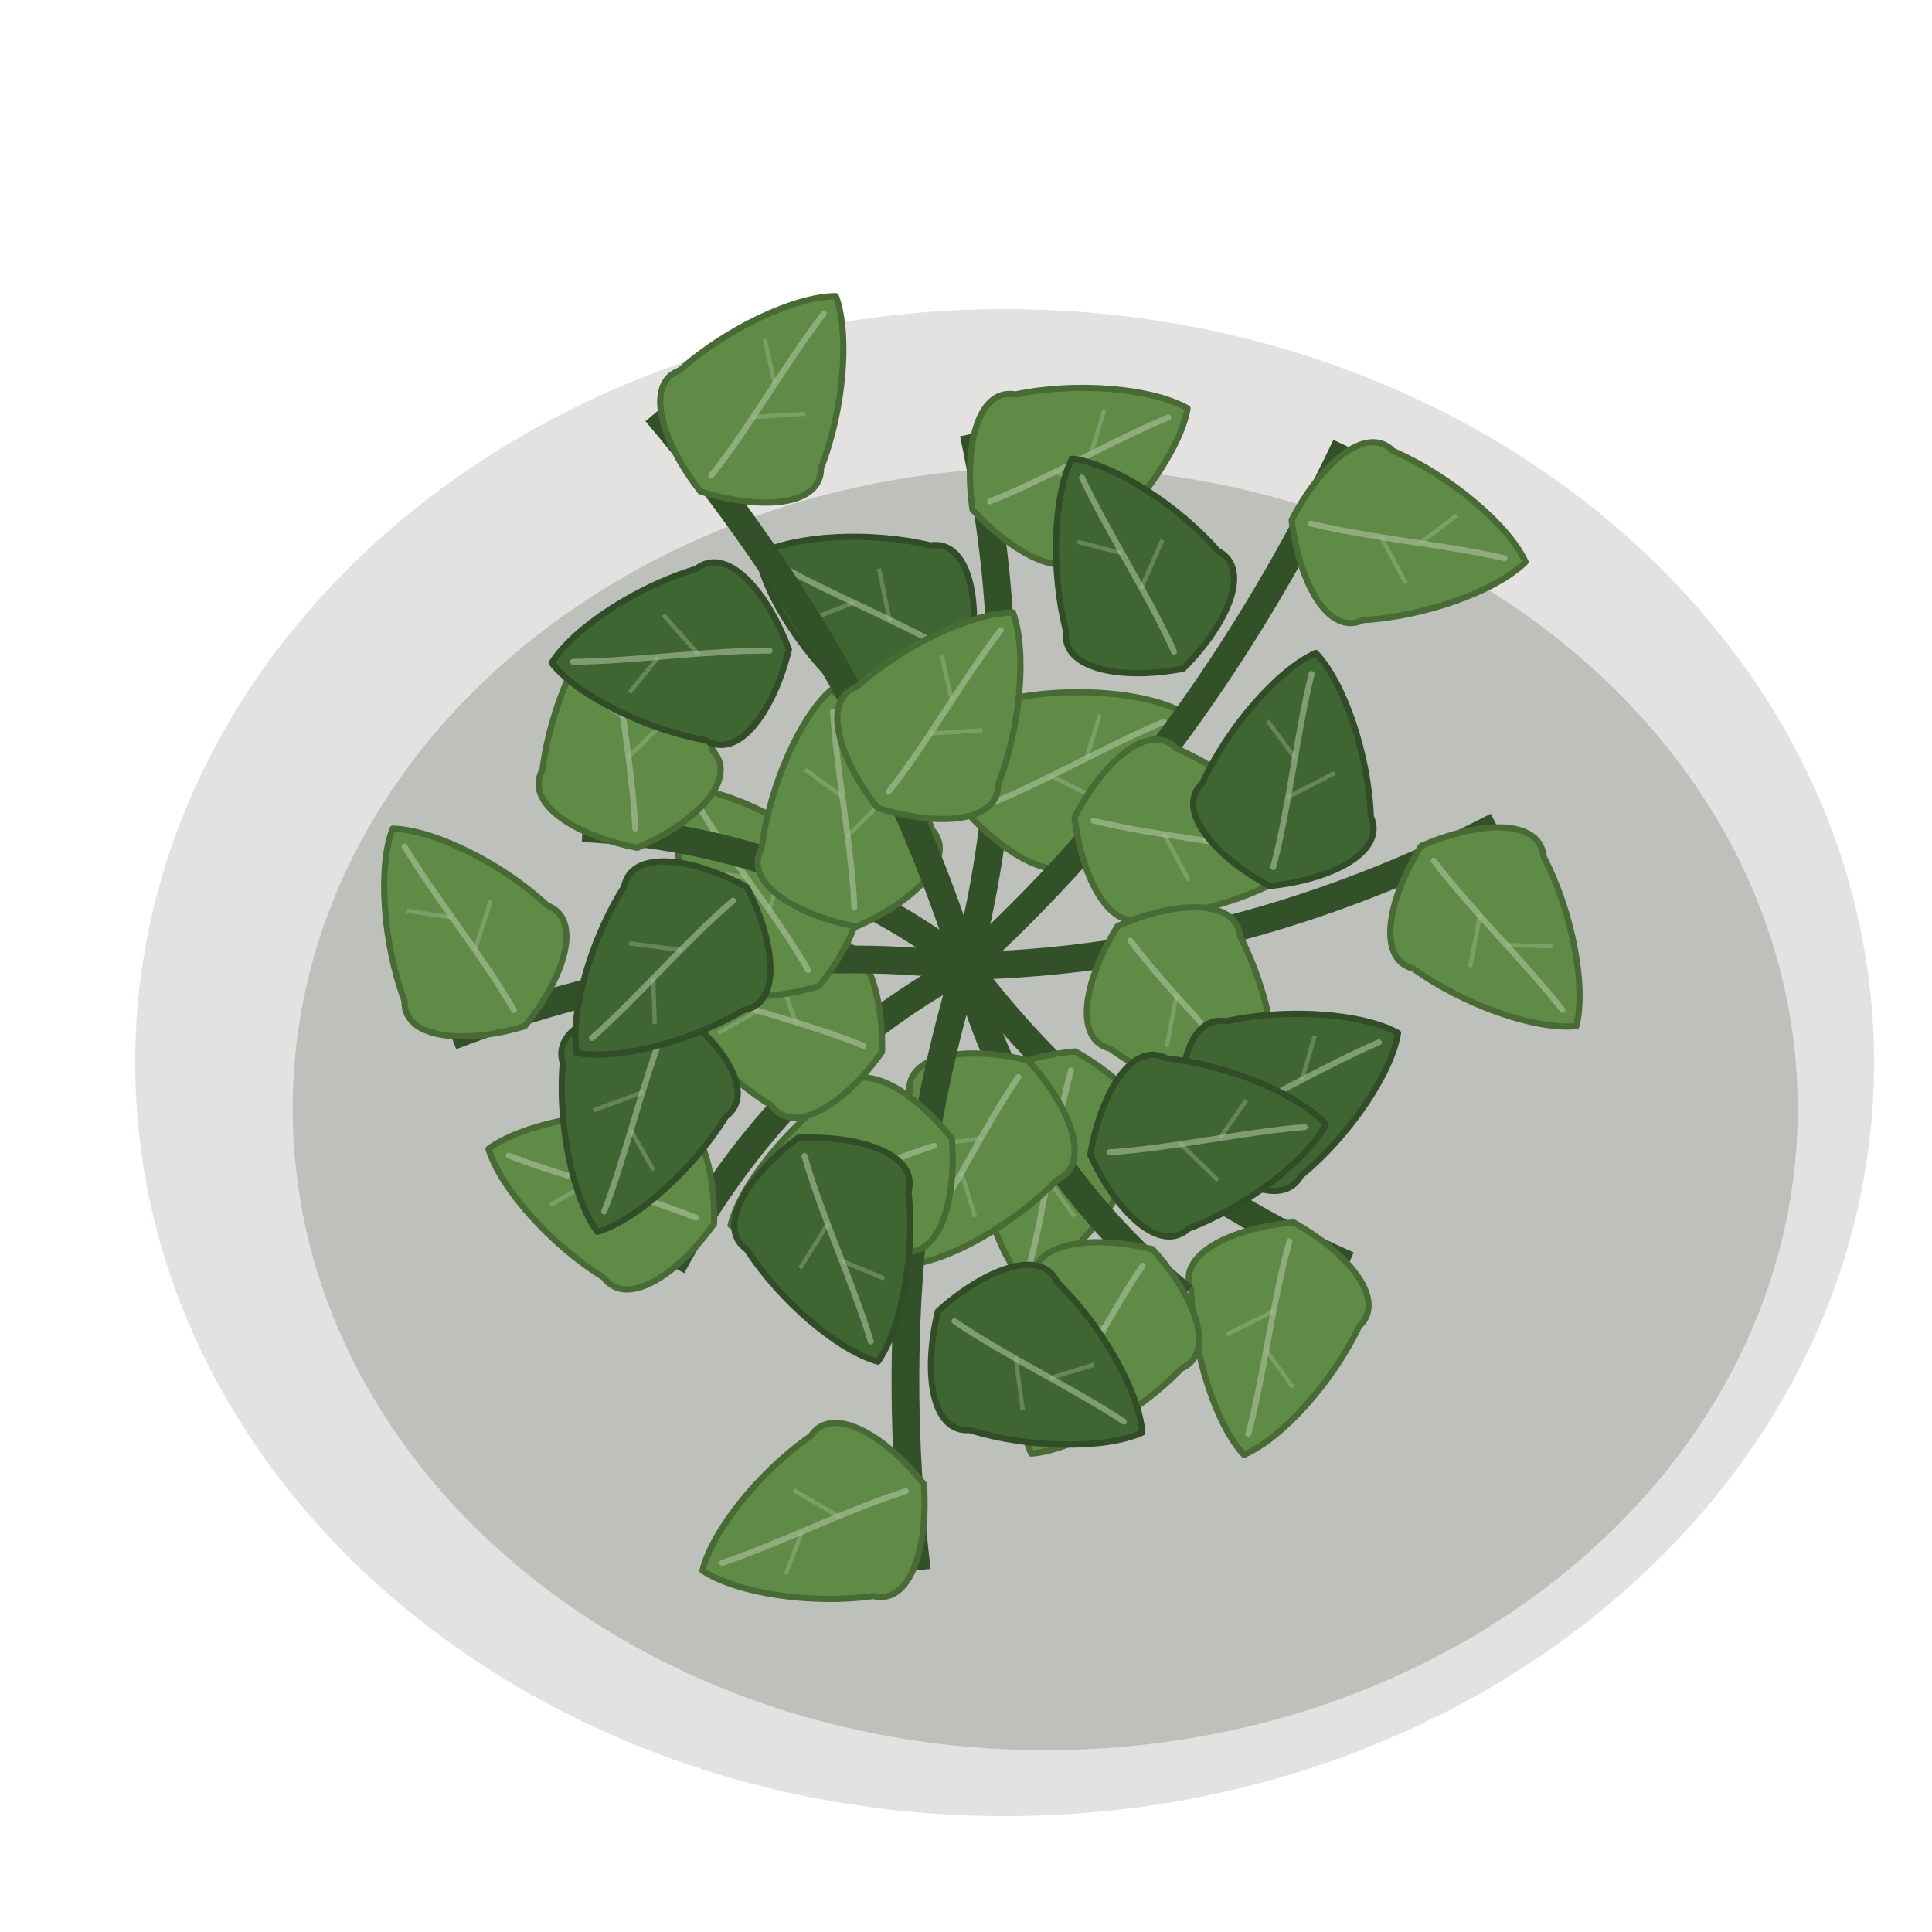
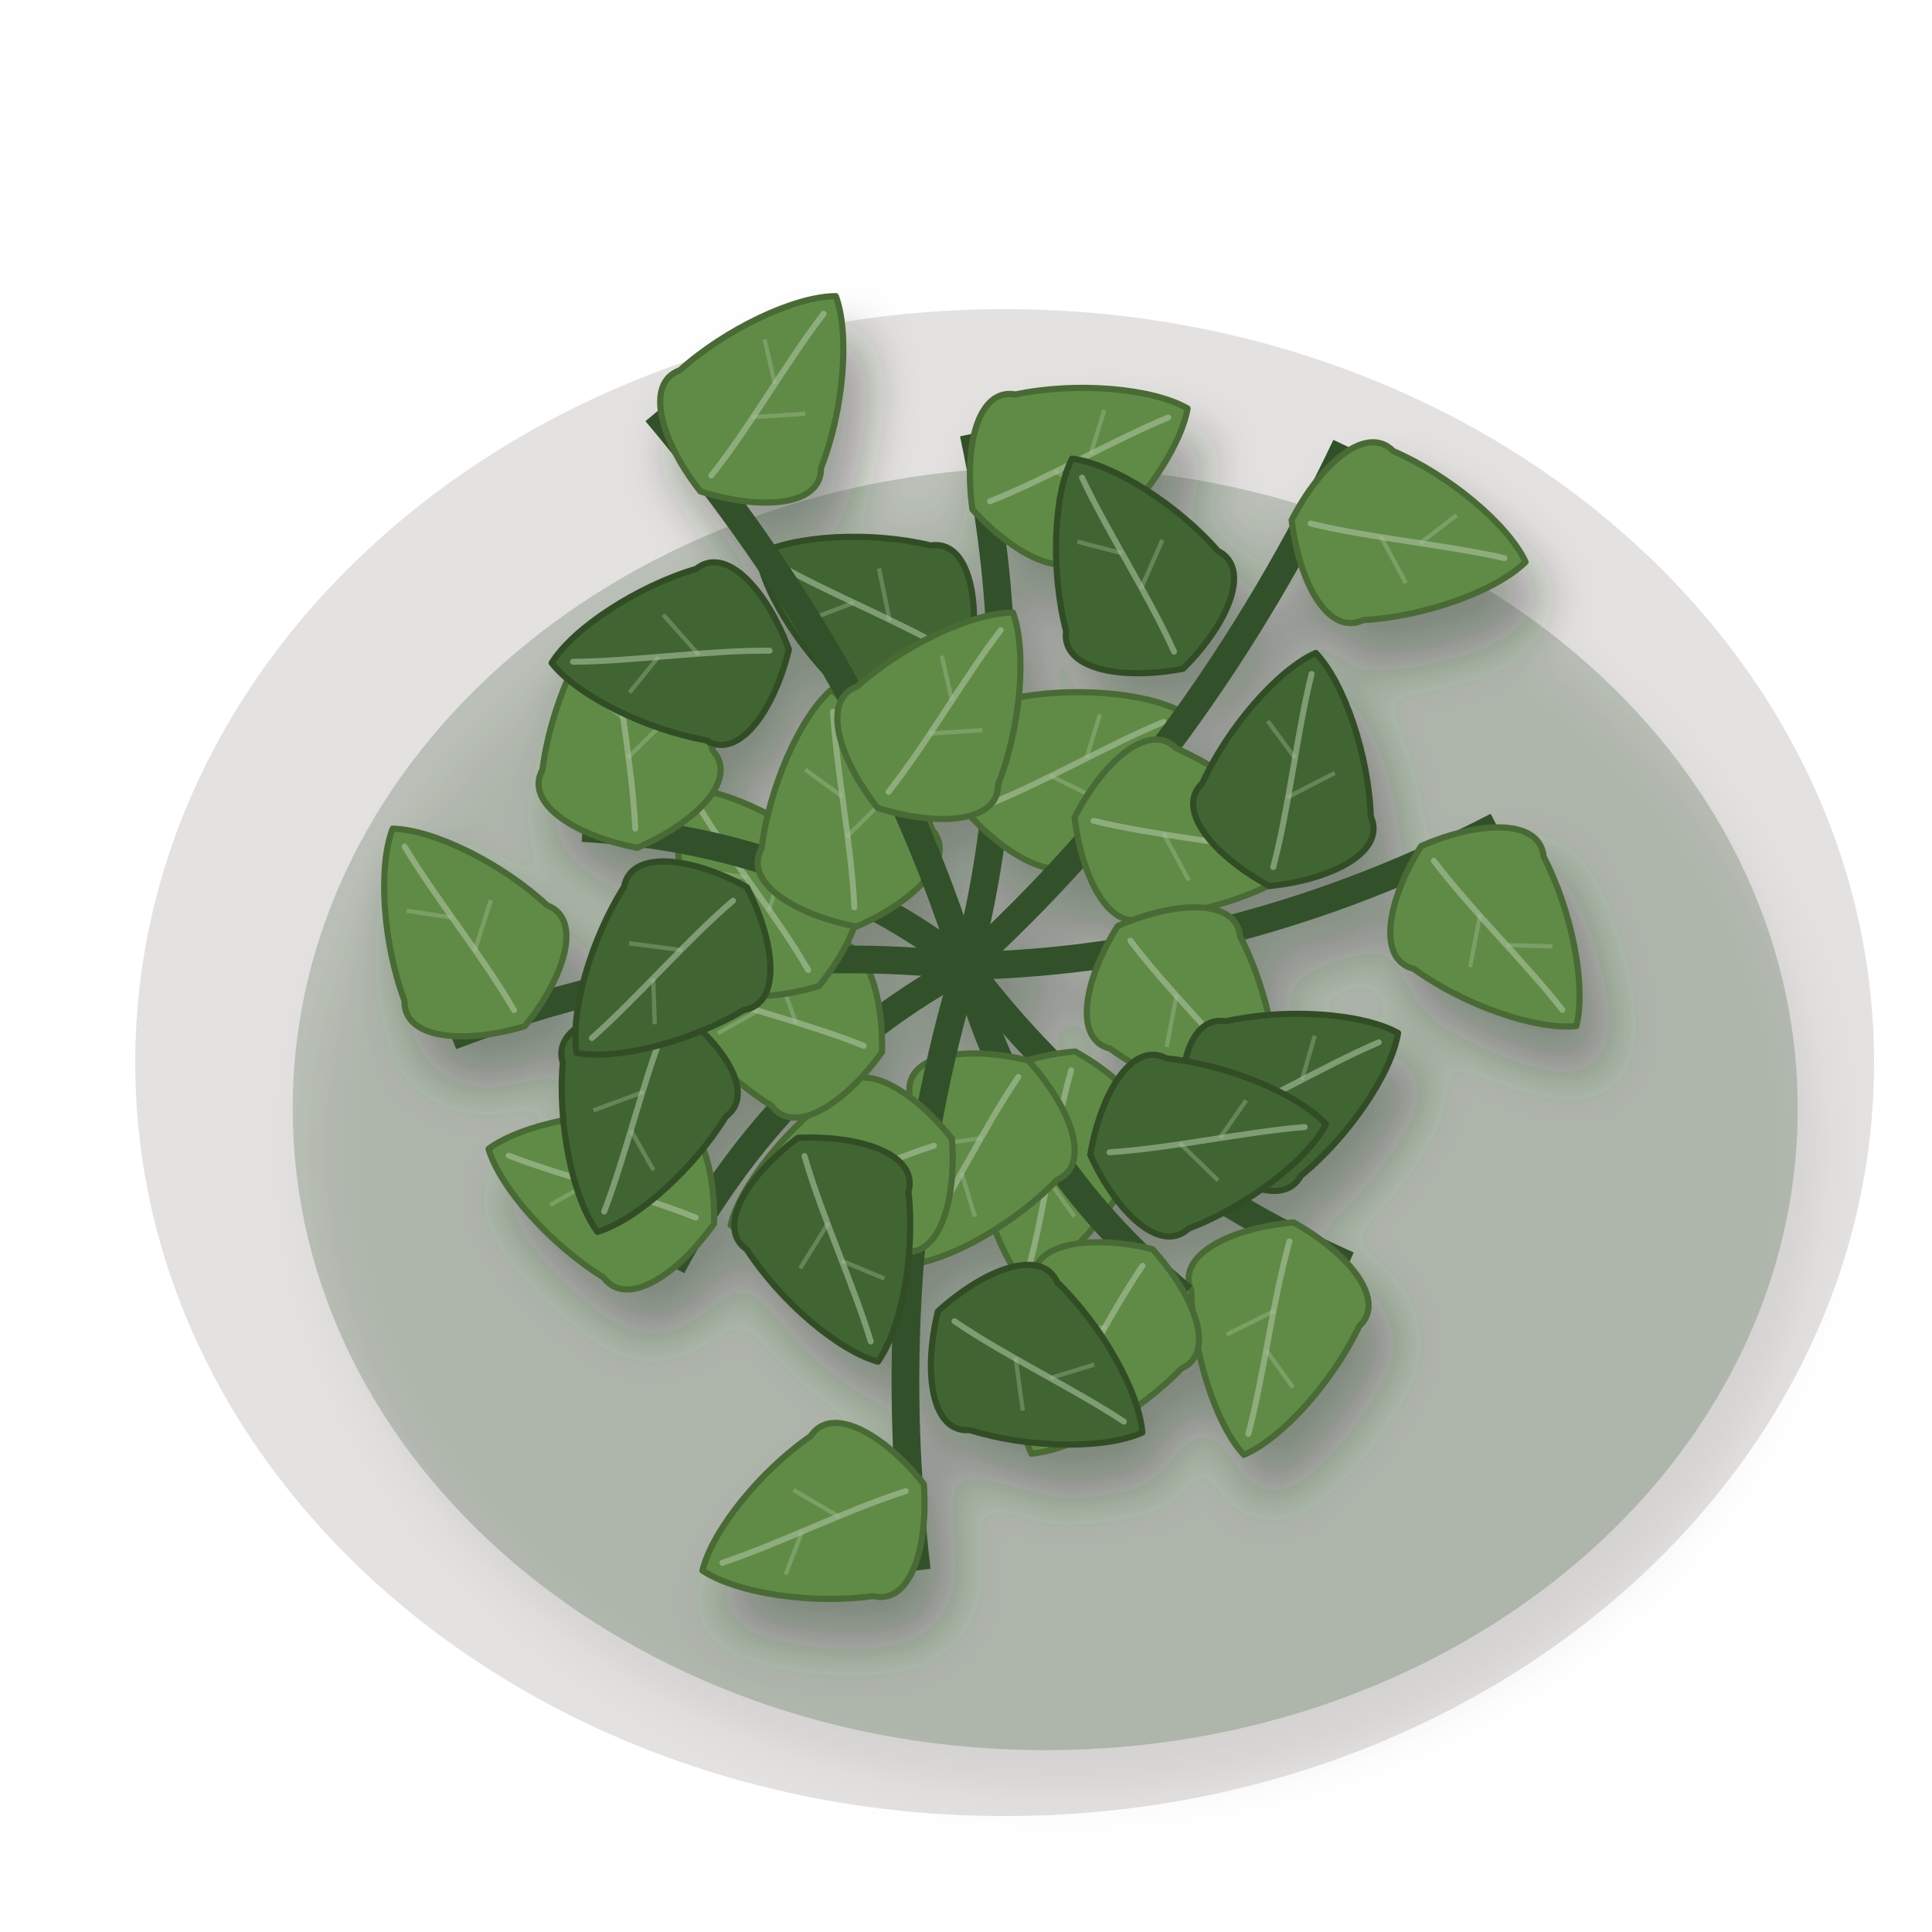
<svg xmlns="http://www.w3.org/2000/svg" viewBox="-50 -50 100 100" width="100" height="100" role="img" aria-label="Patata">
+   <defs data-botanical-realism="v2">
+     <filter id="botanicalDepth" x="-28%" y="-28%" width="168%" height="176%" color-interpolation-filters="sRGB">
+       <feGaussianBlur in="SourceAlpha" stdDeviation="1.15" result="softAlpha" />
+       <feSpecularLighting in="softAlpha" surfaceScale="3.2" specularConstant="0.32" specularExponent="18" lighting-color="#fffbe8" result="specular">
+         <feDistantLight azimuth="225" elevation="58" />
+       </feSpecularLighting>
+       <feComposite in="specular" in2="SourceAlpha" operator="in" result="specularClipped" />
+       <feBlend in="SourceGraphic" in2="specularClipped" mode="screen" result="litPlant" />
+       <feDropShadow in="litPlant" dx="1.1" dy="2.1" stdDeviation="1.35" flood-color="#132315" flood-opacity="0.38" />
+     </filter>
+   </defs>
  <ellipse cx="2" cy="5" rx="45" ry="39" fill="#2f1d10" opacity=".13" />
-   <g class="plant-glyph plant-glyph--cespuglio" style="isolation:isolate">
+   <g class="plant-glyph plant-glyph--cespuglio" style="isolation:isolate;filter:url(#botanicalDepth)">
    <ellipse cx="4.1" cy="7.38" rx="38.95" ry="33.21" fill="#112718" opacity="0.18" />
    <g transform="rotate(0.8168942)">
      <path d="M0 0 Q3.28 -13.232 0 -27.567" fill="none" stroke="#325129" stroke-width="1.435" />
      <g transform="translate(0 -7.876193) rotate(64)">
        <path d="M0 0 C3.203 -0.984 5.579 -2.958 4.443 -4.551       C3.72 -7.626 1.756 -11.07 0 -12.3       C-1.756 -11.07 -3.72 -7.626 -4.443 -4.551       C-5.579 -2.958 -3.203 -0.984 0 0Z" fill="#5f8b46" stroke="#486a35" stroke-width="0.32" stroke-linejoin="round" />
        <path d="M0 -1 C0.207 -4.182 -0.155 -8.118 0 -11.193" fill="none" stroke="#afc5a3" stroke-width="0.307" stroke-linecap="round" opacity=".58" />
        <path d="M0 -4.674 L2.17 -6.396 M0 -6.765 L-1.756 -8.364" fill="none" stroke="#afc5a3" stroke-width="0.22" opacity=".34" />
      </g>
      <g transform="translate(0 -15.75239) rotate(-64)">
        <path d="M0 0 C3.203 -0.984 5.579 -2.958 4.443 -4.551       C3.72 -7.626 1.756 -11.07 0 -12.3       C-1.756 -11.07 -3.72 -7.626 -4.443 -4.551       C-5.579 -2.958 -3.203 -0.984 0 0Z" fill="#3f6533" stroke="#304d27" stroke-width="0.32" stroke-linejoin="round" />
        <path d="M0 -1 C0.207 -4.182 -0.155 -8.118 0 -11.193" fill="none" stroke="#afc5a3" stroke-width="0.307" stroke-linecap="round" opacity=".58" />
        <path d="M0 -4.674 L2.17 -6.396 M0 -6.765 L-1.756 -8.364" fill="none" stroke="#afc5a3" stroke-width="0.22" opacity=".34" />
      </g>
      <g transform="translate(0 -23.62858) rotate(64)">
        <path d="M0 0 C3.203 -0.984 5.579 -2.958 4.443 -4.551       C3.72 -7.626 1.756 -11.07 0 -12.3       C-1.756 -11.07 -3.72 -7.626 -4.443 -4.551       C-5.579 -2.958 -3.203 -0.984 0 0Z" fill="#5f8b46" stroke="#486a35" stroke-width="0.32" stroke-linejoin="round" />
        <path d="M0 -1 C0.207 -4.182 -0.155 -8.118 0 -11.193" fill="none" stroke="#afc5a3" stroke-width="0.307" stroke-linecap="round" opacity=".58" />
        <path d="M0 -4.674 L2.17 -6.396 M0 -6.765 L-1.756 -8.364" fill="none" stroke="#afc5a3" stroke-width="0.22" opacity=".34" />
      </g>
    </g>
    <g transform="rotate(36.13994)">
      <path d="M0 0 Q3.28 -16.004 0 -33.341" fill="none" stroke="#325129" stroke-width="1.435" />
      <g transform="translate(0 -9.526049) rotate(64)">
        <path d="M0 0 C3.203 -0.984 5.579 -2.958 4.443 -4.551       C3.72 -7.626 1.756 -11.07 0 -12.3       C-1.756 -11.07 -3.72 -7.626 -4.443 -4.551       C-5.579 -2.958 -3.203 -0.984 0 0Z" fill="#5f8b46" stroke="#486a35" stroke-width="0.32" stroke-linejoin="round" />
        <path d="M0 -1 C0.207 -4.182 -0.155 -8.118 0 -11.193" fill="none" stroke="#afc5a3" stroke-width="0.307" stroke-linecap="round" opacity=".58" />
        <path d="M0 -4.674 L2.17 -6.396 M0 -6.765 L-1.756 -8.364" fill="none" stroke="#afc5a3" stroke-width="0.22" opacity=".34" />
      </g>
      <g transform="translate(0 -19.0521) rotate(-64)">
        <path d="M0 0 C3.203 -0.984 5.579 -2.958 4.443 -4.551       C3.72 -7.626 1.756 -11.07 0 -12.3       C-1.756 -11.07 -3.72 -7.626 -4.443 -4.551       C-5.579 -2.958 -3.203 -0.984 0 0Z" fill="#3f6533" stroke="#304d27" stroke-width="0.32" stroke-linejoin="round" />
        <path d="M0 -1 C0.207 -4.182 -0.155 -8.118 0 -11.193" fill="none" stroke="#afc5a3" stroke-width="0.307" stroke-linecap="round" opacity=".58" />
        <path d="M0 -4.674 L2.17 -6.396 M0 -6.765 L-1.756 -8.364" fill="none" stroke="#afc5a3" stroke-width="0.22" opacity=".34" />
      </g>
      <g transform="translate(0 -28.57815) rotate(64)">
        <path d="M0 0 C3.203 -0.984 5.579 -2.958 4.443 -4.551       C3.72 -7.626 1.756 -11.07 0 -12.3       C-1.756 -11.07 -3.72 -7.626 -4.443 -4.551       C-5.579 -2.958 -3.203 -0.984 0 0Z" fill="#5f8b46" stroke="#486a35" stroke-width="0.32" stroke-linejoin="round" />
        <path d="M0 -1 C0.207 -4.182 -0.155 -8.118 0 -11.193" fill="none" stroke="#afc5a3" stroke-width="0.307" stroke-linecap="round" opacity=".58" />
        <path d="M0 -4.674 L2.17 -6.396 M0 -6.765 L-1.756 -8.364" fill="none" stroke="#afc5a3" stroke-width="0.22" opacity=".34" />
      </g>
    </g>
    <g transform="rotate(75.24043)">
      <path d="M0 0 Q3.28 -13.644 0 -28.425" fill="none" stroke="#325129" stroke-width="1.435" />
      <g transform="translate(0 -8.121412) rotate(64)">
        <path d="M0 0 C3.203 -0.984 5.579 -2.958 4.443 -4.551       C3.72 -7.626 1.756 -11.07 0 -12.3       C-1.756 -11.07 -3.72 -7.626 -4.443 -4.551       C-5.579 -2.958 -3.203 -0.984 0 0Z" fill="#5f8b46" stroke="#486a35" stroke-width="0.32" stroke-linejoin="round" />
        <path d="M0 -1 C0.207 -4.182 -0.155 -8.118 0 -11.193" fill="none" stroke="#afc5a3" stroke-width="0.307" stroke-linecap="round" opacity=".58" />
        <path d="M0 -4.674 L2.17 -6.396 M0 -6.765 L-1.756 -8.364" fill="none" stroke="#afc5a3" stroke-width="0.22" opacity=".34" />
      </g>
      <g transform="translate(0 -16.24282) rotate(-64)">
        <path d="M0 0 C3.203 -0.984 5.579 -2.958 4.443 -4.551       C3.72 -7.626 1.756 -11.07 0 -12.3       C-1.756 -11.07 -3.72 -7.626 -4.443 -4.551       C-5.579 -2.958 -3.203 -0.984 0 0Z" fill="#3f6533" stroke="#304d27" stroke-width="0.32" stroke-linejoin="round" />
        <path d="M0 -1 C0.207 -4.182 -0.155 -8.118 0 -11.193" fill="none" stroke="#afc5a3" stroke-width="0.307" stroke-linecap="round" opacity=".58" />
        <path d="M0 -4.674 L2.17 -6.396 M0 -6.765 L-1.756 -8.364" fill="none" stroke="#afc5a3" stroke-width="0.22" opacity=".34" />
      </g>
      <g transform="translate(0 -24.36424) rotate(64)">
        <path d="M0 0 C3.203 -0.984 5.579 -2.958 4.443 -4.551       C3.72 -7.626 1.756 -11.07 0 -12.3       C-1.756 -11.07 -3.72 -7.626 -4.443 -4.551       C-5.579 -2.958 -3.203 -0.984 0 0Z" fill="#5f8b46" stroke="#486a35" stroke-width="0.32" stroke-linejoin="round" />
        <path d="M0 -1 C0.207 -4.182 -0.155 -8.118 0 -11.193" fill="none" stroke="#afc5a3" stroke-width="0.307" stroke-linecap="round" opacity=".58" />
        <path d="M0 -4.674 L2.17 -6.396 M0 -6.765 L-1.756 -8.364" fill="none" stroke="#afc5a3" stroke-width="0.22" opacity=".34" />
      </g>
    </g>
    <g transform="rotate(128.0582)">
      <path d="M0 0 Q3.28 -12.057 0 -25.118" fill="none" stroke="#325129" stroke-width="1.435" />
      <g transform="translate(0 -7.176588) rotate(64)">
        <path d="M0 0 C3.203 -0.984 5.579 -2.958 4.443 -4.551       C3.72 -7.626 1.756 -11.07 0 -12.3       C-1.756 -11.07 -3.72 -7.626 -4.443 -4.551       C-5.579 -2.958 -3.203 -0.984 0 0Z" fill="#5f8b46" stroke="#486a35" stroke-width="0.32" stroke-linejoin="round" />
        <path d="M0 -1 C0.207 -4.182 -0.155 -8.118 0 -11.193" fill="none" stroke="#afc5a3" stroke-width="0.307" stroke-linecap="round" opacity=".58" />
        <path d="M0 -4.674 L2.17 -6.396 M0 -6.765 L-1.756 -8.364" fill="none" stroke="#afc5a3" stroke-width="0.22" opacity=".34" />
      </g>
      <g transform="translate(0 -14.35318) rotate(-64)">
        <path d="M0 0 C3.203 -0.984 5.579 -2.958 4.443 -4.551       C3.72 -7.626 1.756 -11.07 0 -12.3       C-1.756 -11.07 -3.72 -7.626 -4.443 -4.551       C-5.579 -2.958 -3.203 -0.984 0 0Z" fill="#3f6533" stroke="#304d27" stroke-width="0.32" stroke-linejoin="round" />
        <path d="M0 -1 C0.207 -4.182 -0.155 -8.118 0 -11.193" fill="none" stroke="#afc5a3" stroke-width="0.307" stroke-linecap="round" opacity=".58" />
        <path d="M0 -4.674 L2.17 -6.396 M0 -6.765 L-1.756 -8.364" fill="none" stroke="#afc5a3" stroke-width="0.22" opacity=".34" />
      </g>
      <g transform="translate(0 -21.52976) rotate(64)">
        <path d="M0 0 C3.203 -0.984 5.579 -2.958 4.443 -4.551       C3.72 -7.626 1.756 -11.07 0 -12.3       C-1.756 -11.07 -3.72 -7.626 -4.443 -4.551       C-5.579 -2.958 -3.203 -0.984 0 0Z" fill="#5f8b46" stroke="#486a35" stroke-width="0.32" stroke-linejoin="round" />
        <path d="M0 -1 C0.207 -4.182 -0.155 -8.118 0 -11.193" fill="none" stroke="#afc5a3" stroke-width="0.307" stroke-linecap="round" opacity=".58" />
        <path d="M0 -4.674 L2.17 -6.396 M0 -6.765 L-1.756 -8.364" fill="none" stroke="#afc5a3" stroke-width="0.22" opacity=".34" />
      </g>
    </g>
    <g transform="rotate(146.6419)">
      <path d="M0 0 Q3.28 -9.826 0 -20.471" fill="none" stroke="#325129" stroke-width="1.435" />
      <g transform="translate(0 -5.848743) rotate(64)">
        <path d="M0 0 C3.203 -0.984 5.579 -2.958 4.443 -4.551       C3.72 -7.626 1.756 -11.07 0 -12.3       C-1.756 -11.07 -3.72 -7.626 -4.443 -4.551       C-5.579 -2.958 -3.203 -0.984 0 0Z" fill="#5f8b46" stroke="#486a35" stroke-width="0.32" stroke-linejoin="round" />
        <path d="M0 -1 C0.207 -4.182 -0.155 -8.118 0 -11.193" fill="none" stroke="#afc5a3" stroke-width="0.307" stroke-linecap="round" opacity=".58" />
        <path d="M0 -4.674 L2.17 -6.396 M0 -6.765 L-1.756 -8.364" fill="none" stroke="#afc5a3" stroke-width="0.22" opacity=".34" />
      </g>
      <g transform="translate(0 -11.69749) rotate(-64)">
        <path d="M0 0 C3.203 -0.984 5.579 -2.958 4.443 -4.551       C3.72 -7.626 1.756 -11.07 0 -12.3       C-1.756 -11.07 -3.72 -7.626 -4.443 -4.551       C-5.579 -2.958 -3.203 -0.984 0 0Z" fill="#3f6533" stroke="#304d27" stroke-width="0.32" stroke-linejoin="round" />
        <path d="M0 -1 C0.207 -4.182 -0.155 -8.118 0 -11.193" fill="none" stroke="#afc5a3" stroke-width="0.307" stroke-linecap="round" opacity=".58" />
        <path d="M0 -4.674 L2.17 -6.396 M0 -6.765 L-1.756 -8.364" fill="none" stroke="#afc5a3" stroke-width="0.22" opacity=".34" />
      </g>
      <g transform="translate(0 -17.54623) rotate(64)">
        <path d="M0 0 C3.203 -0.984 5.579 -2.958 4.443 -4.551       C3.72 -7.626 1.756 -11.07 0 -12.3       C-1.756 -11.07 -3.72 -7.626 -4.443 -4.551       C-5.579 -2.958 -3.203 -0.984 0 0Z" fill="#5f8b46" stroke="#486a35" stroke-width="0.32" stroke-linejoin="round" />
        <path d="M0 -1 C0.207 -4.182 -0.155 -8.118 0 -11.193" fill="none" stroke="#afc5a3" stroke-width="0.307" stroke-linecap="round" opacity=".58" />
        <path d="M0 -4.674 L2.17 -6.396 M0 -6.765 L-1.756 -8.364" fill="none" stroke="#afc5a3" stroke-width="0.22" opacity=".34" />
      </g>
    </g>
    <g transform="rotate(184.6565)">
      <path d="M0 0 Q3.28 -15.067 0 -31.389" fill="none" stroke="#325129" stroke-width="1.435" />
      <g transform="translate(0 -8.968183) rotate(64)">
        <path d="M0 0 C3.203 -0.984 5.579 -2.958 4.443 -4.551       C3.72 -7.626 1.756 -11.07 0 -12.3       C-1.756 -11.07 -3.72 -7.626 -4.443 -4.551       C-5.579 -2.958 -3.203 -0.984 0 0Z" fill="#5f8b46" stroke="#486a35" stroke-width="0.32" stroke-linejoin="round" />
        <path d="M0 -1 C0.207 -4.182 -0.155 -8.118 0 -11.193" fill="none" stroke="#afc5a3" stroke-width="0.307" stroke-linecap="round" opacity=".58" />
        <path d="M0 -4.674 L2.17 -6.396 M0 -6.765 L-1.756 -8.364" fill="none" stroke="#afc5a3" stroke-width="0.22" opacity=".34" />
      </g>
      <g transform="translate(0 -17.93637) rotate(-64)">
        <path d="M0 0 C3.203 -0.984 5.579 -2.958 4.443 -4.551       C3.72 -7.626 1.756 -11.07 0 -12.3       C-1.756 -11.07 -3.72 -7.626 -4.443 -4.551       C-5.579 -2.958 -3.203 -0.984 0 0Z" fill="#3f6533" stroke="#304d27" stroke-width="0.32" stroke-linejoin="round" />
        <path d="M0 -1 C0.207 -4.182 -0.155 -8.118 0 -11.193" fill="none" stroke="#afc5a3" stroke-width="0.307" stroke-linecap="round" opacity=".58" />
        <path d="M0 -4.674 L2.17 -6.396 M0 -6.765 L-1.756 -8.364" fill="none" stroke="#afc5a3" stroke-width="0.22" opacity=".34" />
      </g>
      <g transform="translate(0 -26.90455) rotate(64)">
        <path d="M0 0 C3.203 -0.984 5.579 -2.958 4.443 -4.551       C3.72 -7.626 1.756 -11.07 0 -12.3       C-1.756 -11.07 -3.72 -7.626 -4.443 -4.551       C-5.579 -2.958 -3.203 -0.984 0 0Z" fill="#5f8b46" stroke="#486a35" stroke-width="0.32" stroke-linejoin="round" />
        <path d="M0 -1 C0.207 -4.182 -0.155 -8.118 0 -11.193" fill="none" stroke="#afc5a3" stroke-width="0.307" stroke-linecap="round" opacity=".58" />
        <path d="M0 -4.674 L2.17 -6.396 M0 -6.765 L-1.756 -8.364" fill="none" stroke="#afc5a3" stroke-width="0.22" opacity=".34" />
      </g>
    </g>
    <g transform="rotate(224.3513)">
      <path d="M0 0 Q3.28 -10.446 0 -21.763" fill="none" stroke="#325129" stroke-width="1.435" />
      <g transform="translate(0 -6.218136) rotate(64)">
        <path d="M0 0 C3.203 -0.984 5.579 -2.958 4.443 -4.551       C3.72 -7.626 1.756 -11.07 0 -12.3       C-1.756 -11.07 -3.72 -7.626 -4.443 -4.551       C-5.579 -2.958 -3.203 -0.984 0 0Z" fill="#5f8b46" stroke="#486a35" stroke-width="0.32" stroke-linejoin="round" />
        <path d="M0 -1 C0.207 -4.182 -0.155 -8.118 0 -11.193" fill="none" stroke="#afc5a3" stroke-width="0.307" stroke-linecap="round" opacity=".58" />
        <path d="M0 -4.674 L2.17 -6.396 M0 -6.765 L-1.756 -8.364" fill="none" stroke="#afc5a3" stroke-width="0.22" opacity=".34" />
      </g>
      <g transform="translate(0 -12.43627) rotate(-64)">
        <path d="M0 0 C3.203 -0.984 5.579 -2.958 4.443 -4.551       C3.72 -7.626 1.756 -11.07 0 -12.3       C-1.756 -11.07 -3.72 -7.626 -4.443 -4.551       C-5.579 -2.958 -3.203 -0.984 0 0Z" fill="#3f6533" stroke="#304d27" stroke-width="0.32" stroke-linejoin="round" />
        <path d="M0 -1 C0.207 -4.182 -0.155 -8.118 0 -11.193" fill="none" stroke="#afc5a3" stroke-width="0.307" stroke-linecap="round" opacity=".58" />
        <path d="M0 -4.674 L2.17 -6.396 M0 -6.765 L-1.756 -8.364" fill="none" stroke="#afc5a3" stroke-width="0.22" opacity=".34" />
      </g>
      <g transform="translate(0 -18.65441) rotate(64)">
        <path d="M0 0 C3.203 -0.984 5.579 -2.958 4.443 -4.551       C3.72 -7.626 1.756 -11.07 0 -12.3       C-1.756 -11.07 -3.72 -7.626 -4.443 -4.551       C-5.579 -2.958 -3.203 -0.984 0 0Z" fill="#5f8b46" stroke="#486a35" stroke-width="0.32" stroke-linejoin="round" />
        <path d="M0 -1 C0.207 -4.182 -0.155 -8.118 0 -11.193" fill="none" stroke="#afc5a3" stroke-width="0.307" stroke-linecap="round" opacity=".58" />
        <path d="M0 -4.674 L2.17 -6.396 M0 -6.765 L-1.756 -8.364" fill="none" stroke="#afc5a3" stroke-width="0.22" opacity=".34" />
      </g>
    </g>
    <g transform="rotate(262.2287)">
      <path d="M0 0 Q3.28 -12.908 0 -26.892" fill="none" stroke="#325129" stroke-width="1.435" />
      <g transform="translate(0 -7.683563) rotate(64)">
        <path d="M0 0 C3.203 -0.984 5.579 -2.958 4.443 -4.551       C3.72 -7.626 1.756 -11.07 0 -12.3       C-1.756 -11.07 -3.72 -7.626 -4.443 -4.551       C-5.579 -2.958 -3.203 -0.984 0 0Z" fill="#5f8b46" stroke="#486a35" stroke-width="0.32" stroke-linejoin="round" />
        <path d="M0 -1 C0.207 -4.182 -0.155 -8.118 0 -11.193" fill="none" stroke="#afc5a3" stroke-width="0.307" stroke-linecap="round" opacity=".58" />
        <path d="M0 -4.674 L2.17 -6.396 M0 -6.765 L-1.756 -8.364" fill="none" stroke="#afc5a3" stroke-width="0.22" opacity=".34" />
      </g>
      <g transform="translate(0 -15.36713) rotate(-64)">
        <path d="M0 0 C3.203 -0.984 5.579 -2.958 4.443 -4.551       C3.72 -7.626 1.756 -11.07 0 -12.3       C-1.756 -11.07 -3.72 -7.626 -4.443 -4.551       C-5.579 -2.958 -3.203 -0.984 0 0Z" fill="#3f6533" stroke="#304d27" stroke-width="0.32" stroke-linejoin="round" />
        <path d="M0 -1 C0.207 -4.182 -0.155 -8.118 0 -11.193" fill="none" stroke="#afc5a3" stroke-width="0.307" stroke-linecap="round" opacity=".58" />
        <path d="M0 -4.674 L2.17 -6.396 M0 -6.765 L-1.756 -8.364" fill="none" stroke="#afc5a3" stroke-width="0.22" opacity=".34" />
      </g>
      <g transform="translate(0 -23.05069) rotate(64)">
        <path d="M0 0 C3.203 -0.984 5.579 -2.958 4.443 -4.551       C3.72 -7.626 1.756 -11.07 0 -12.3       C-1.756 -11.07 -3.72 -7.626 -4.443 -4.551       C-5.579 -2.958 -3.203 -0.984 0 0Z" fill="#5f8b46" stroke="#486a35" stroke-width="0.32" stroke-linejoin="round" />
        <path d="M0 -1 C0.207 -4.182 -0.155 -8.118 0 -11.193" fill="none" stroke="#afc5a3" stroke-width="0.307" stroke-linecap="round" opacity=".58" />
        <path d="M0 -4.674 L2.17 -6.396 M0 -6.765 L-1.756 -8.364" fill="none" stroke="#afc5a3" stroke-width="0.22" opacity=".34" />
      </g>
    </g>
    <g transform="rotate(289.783)">
      <path d="M0 0 Q3.28 -10.124 0 -21.091" fill="none" stroke="#325129" stroke-width="1.435" />
      <g transform="translate(0 -6.02604) rotate(64)">
        <path d="M0 0 C3.203 -0.984 5.579 -2.958 4.443 -4.551       C3.72 -7.626 1.756 -11.07 0 -12.3       C-1.756 -11.07 -3.72 -7.626 -4.443 -4.551       C-5.579 -2.958 -3.203 -0.984 0 0Z" fill="#5f8b46" stroke="#486a35" stroke-width="0.32" stroke-linejoin="round" />
        <path d="M0 -1 C0.207 -4.182 -0.155 -8.118 0 -11.193" fill="none" stroke="#afc5a3" stroke-width="0.307" stroke-linecap="round" opacity=".58" />
        <path d="M0 -4.674 L2.17 -6.396 M0 -6.765 L-1.756 -8.364" fill="none" stroke="#afc5a3" stroke-width="0.22" opacity=".34" />
      </g>
      <g transform="translate(0 -12.05208) rotate(-64)">
        <path d="M0 0 C3.203 -0.984 5.579 -2.958 4.443 -4.551       C3.72 -7.626 1.756 -11.07 0 -12.3       C-1.756 -11.07 -3.72 -7.626 -4.443 -4.551       C-5.579 -2.958 -3.203 -0.984 0 0Z" fill="#3f6533" stroke="#304d27" stroke-width="0.32" stroke-linejoin="round" />
        <path d="M0 -1 C0.207 -4.182 -0.155 -8.118 0 -11.193" fill="none" stroke="#afc5a3" stroke-width="0.307" stroke-linecap="round" opacity=".58" />
        <path d="M0 -4.674 L2.17 -6.396 M0 -6.765 L-1.756 -8.364" fill="none" stroke="#afc5a3" stroke-width="0.22" opacity=".34" />
      </g>
      <g transform="translate(0 -18.07812) rotate(64)">
        <path d="M0 0 C3.203 -0.984 5.579 -2.958 4.443 -4.551       C3.72 -7.626 1.756 -11.07 0 -12.3       C-1.756 -11.07 -3.72 -7.626 -4.443 -4.551       C-5.579 -2.958 -3.203 -0.984 0 0Z" fill="#5f8b46" stroke="#486a35" stroke-width="0.32" stroke-linejoin="round" />
        <path d="M0 -1 C0.207 -4.182 -0.155 -8.118 0 -11.193" fill="none" stroke="#afc5a3" stroke-width="0.307" stroke-linecap="round" opacity=".58" />
        <path d="M0 -4.674 L2.17 -6.396 M0 -6.765 L-1.756 -8.364" fill="none" stroke="#afc5a3" stroke-width="0.22" opacity=".34" />
      </g>
    </g>
    <g transform="rotate(330.7635)">
      <path d="M0 0 Q3.28 -15.766 0 -32.845" fill="none" stroke="#325129" stroke-width="1.435" />
      <g transform="translate(0 -9.384351) rotate(64)">
        <path d="M0 0 C3.203 -0.984 5.579 -2.958 4.443 -4.551       C3.72 -7.626 1.756 -11.07 0 -12.3       C-1.756 -11.07 -3.72 -7.626 -4.443 -4.551       C-5.579 -2.958 -3.203 -0.984 0 0Z" fill="#5f8b46" stroke="#486a35" stroke-width="0.32" stroke-linejoin="round" />
        <path d="M0 -1 C0.207 -4.182 -0.155 -8.118 0 -11.193" fill="none" stroke="#afc5a3" stroke-width="0.307" stroke-linecap="round" opacity=".58" />
        <path d="M0 -4.674 L2.17 -6.396 M0 -6.765 L-1.756 -8.364" fill="none" stroke="#afc5a3" stroke-width="0.22" opacity=".34" />
      </g>
      <g transform="translate(0 -18.7687) rotate(-64)">
        <path d="M0 0 C3.203 -0.984 5.579 -2.958 4.443 -4.551       C3.72 -7.626 1.756 -11.07 0 -12.3       C-1.756 -11.07 -3.72 -7.626 -4.443 -4.551       C-5.579 -2.958 -3.203 -0.984 0 0Z" fill="#3f6533" stroke="#304d27" stroke-width="0.32" stroke-linejoin="round" />
        <path d="M0 -1 C0.207 -4.182 -0.155 -8.118 0 -11.193" fill="none" stroke="#afc5a3" stroke-width="0.307" stroke-linecap="round" opacity=".58" />
        <path d="M0 -4.674 L2.17 -6.396 M0 -6.765 L-1.756 -8.364" fill="none" stroke="#afc5a3" stroke-width="0.22" opacity=".34" />
      </g>
      <g transform="translate(0 -28.15305) rotate(64)">
        <path d="M0 0 C3.203 -0.984 5.579 -2.958 4.443 -4.551       C3.72 -7.626 1.756 -11.07 0 -12.3       C-1.756 -11.07 -3.72 -7.626 -4.443 -4.551       C-5.579 -2.958 -3.203 -0.984 0 0Z" fill="#5f8b46" stroke="#486a35" stroke-width="0.32" stroke-linejoin="round" />
        <path d="M0 -1 C0.207 -4.182 -0.155 -8.118 0 -11.193" fill="none" stroke="#afc5a3" stroke-width="0.307" stroke-linecap="round" opacity=".58" />
        <path d="M0 -4.674 L2.17 -6.396 M0 -6.765 L-1.756 -8.364" fill="none" stroke="#afc5a3" stroke-width="0.22" opacity=".34" />
      </g>
    </g>
  </g>
</svg>
